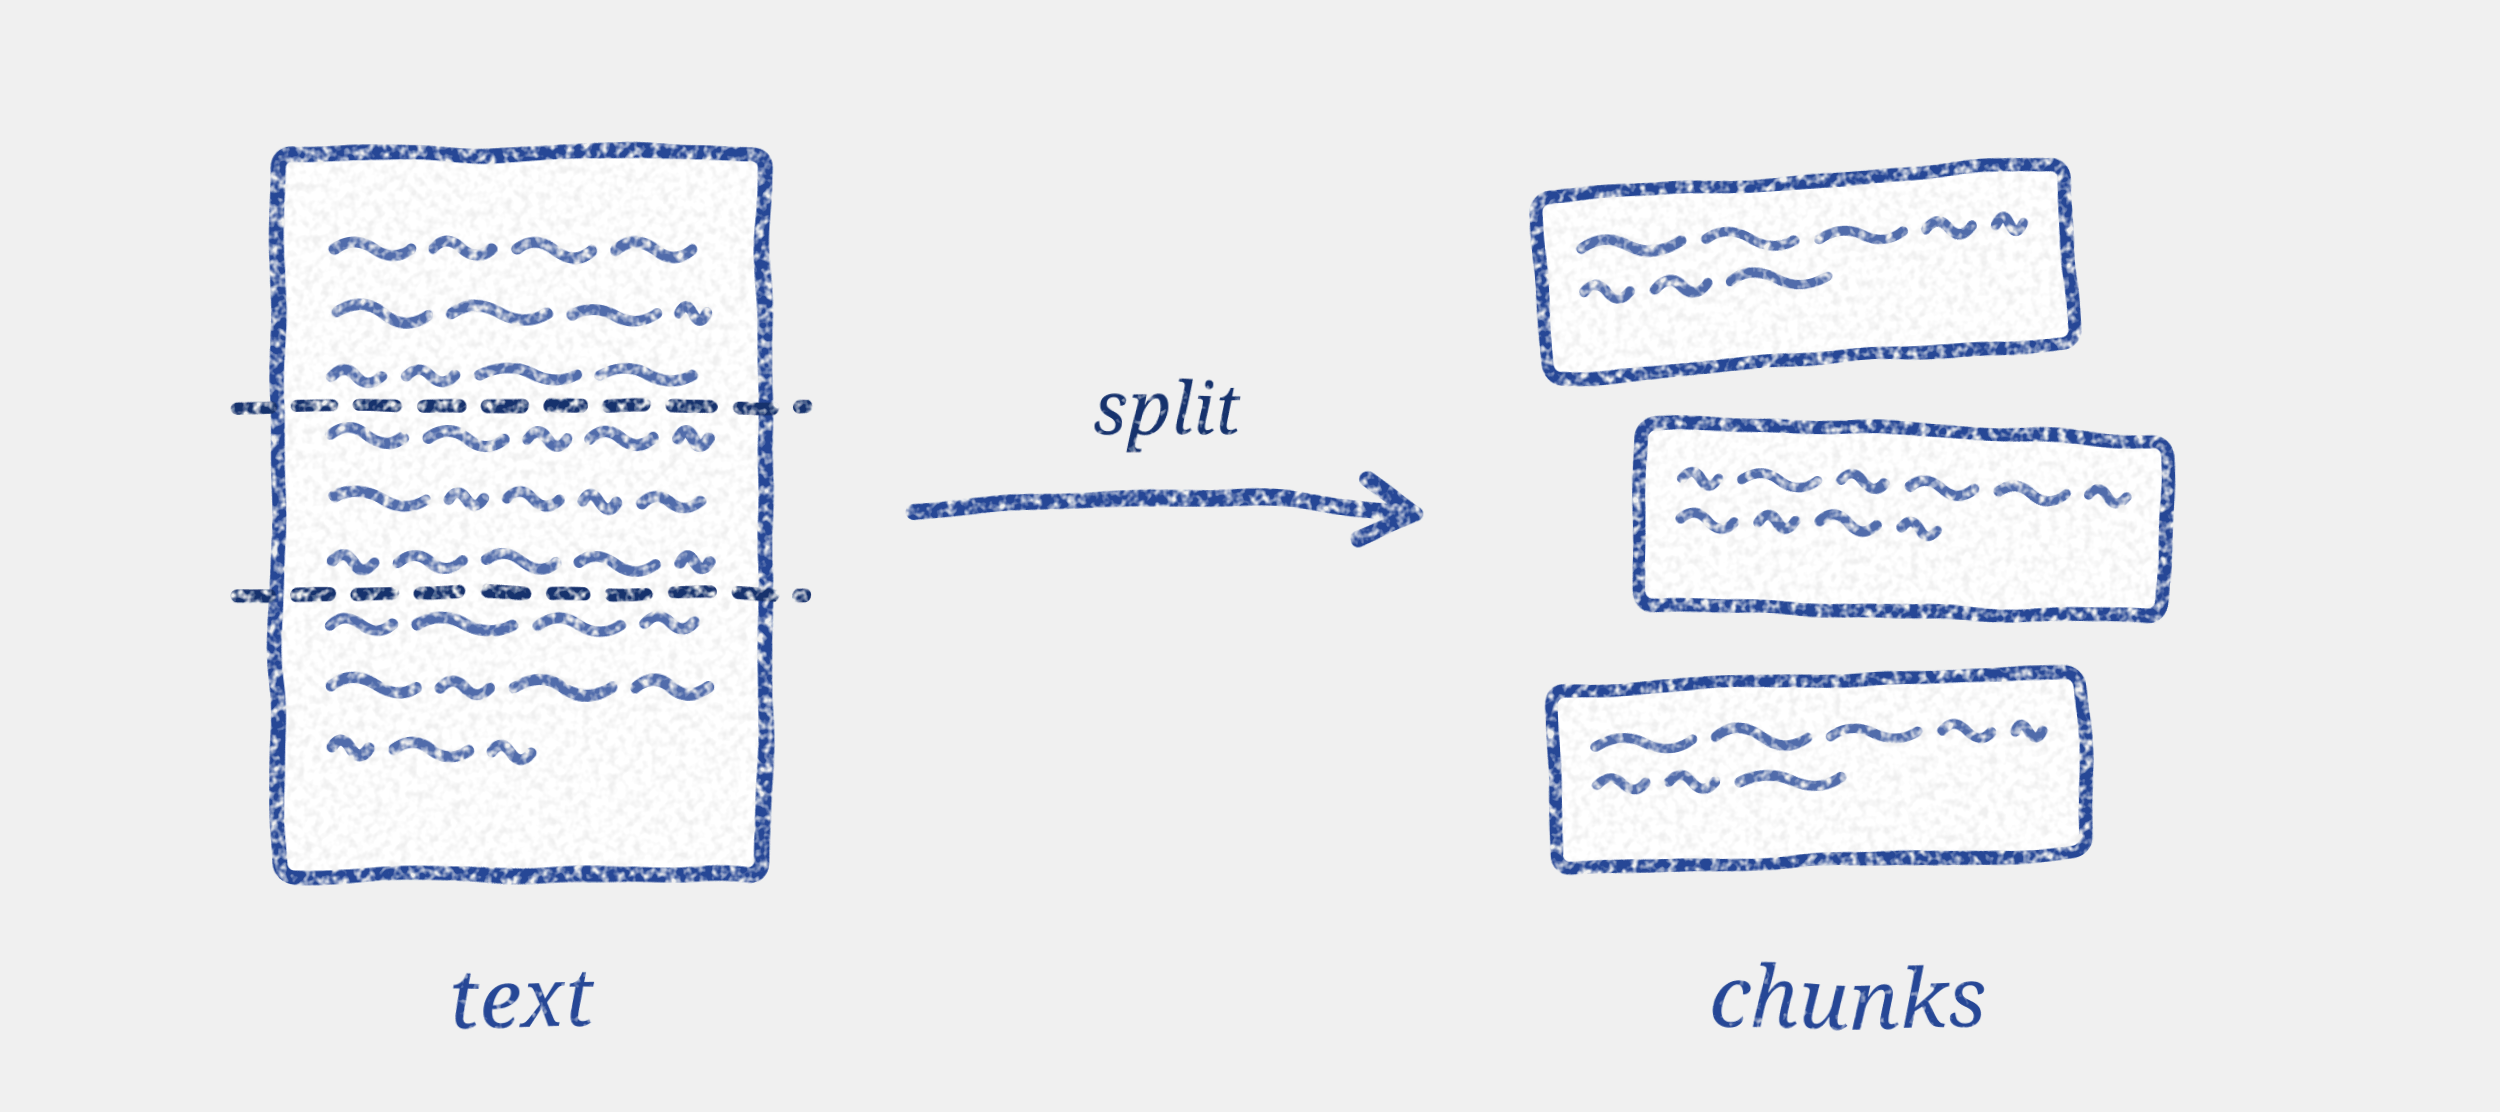
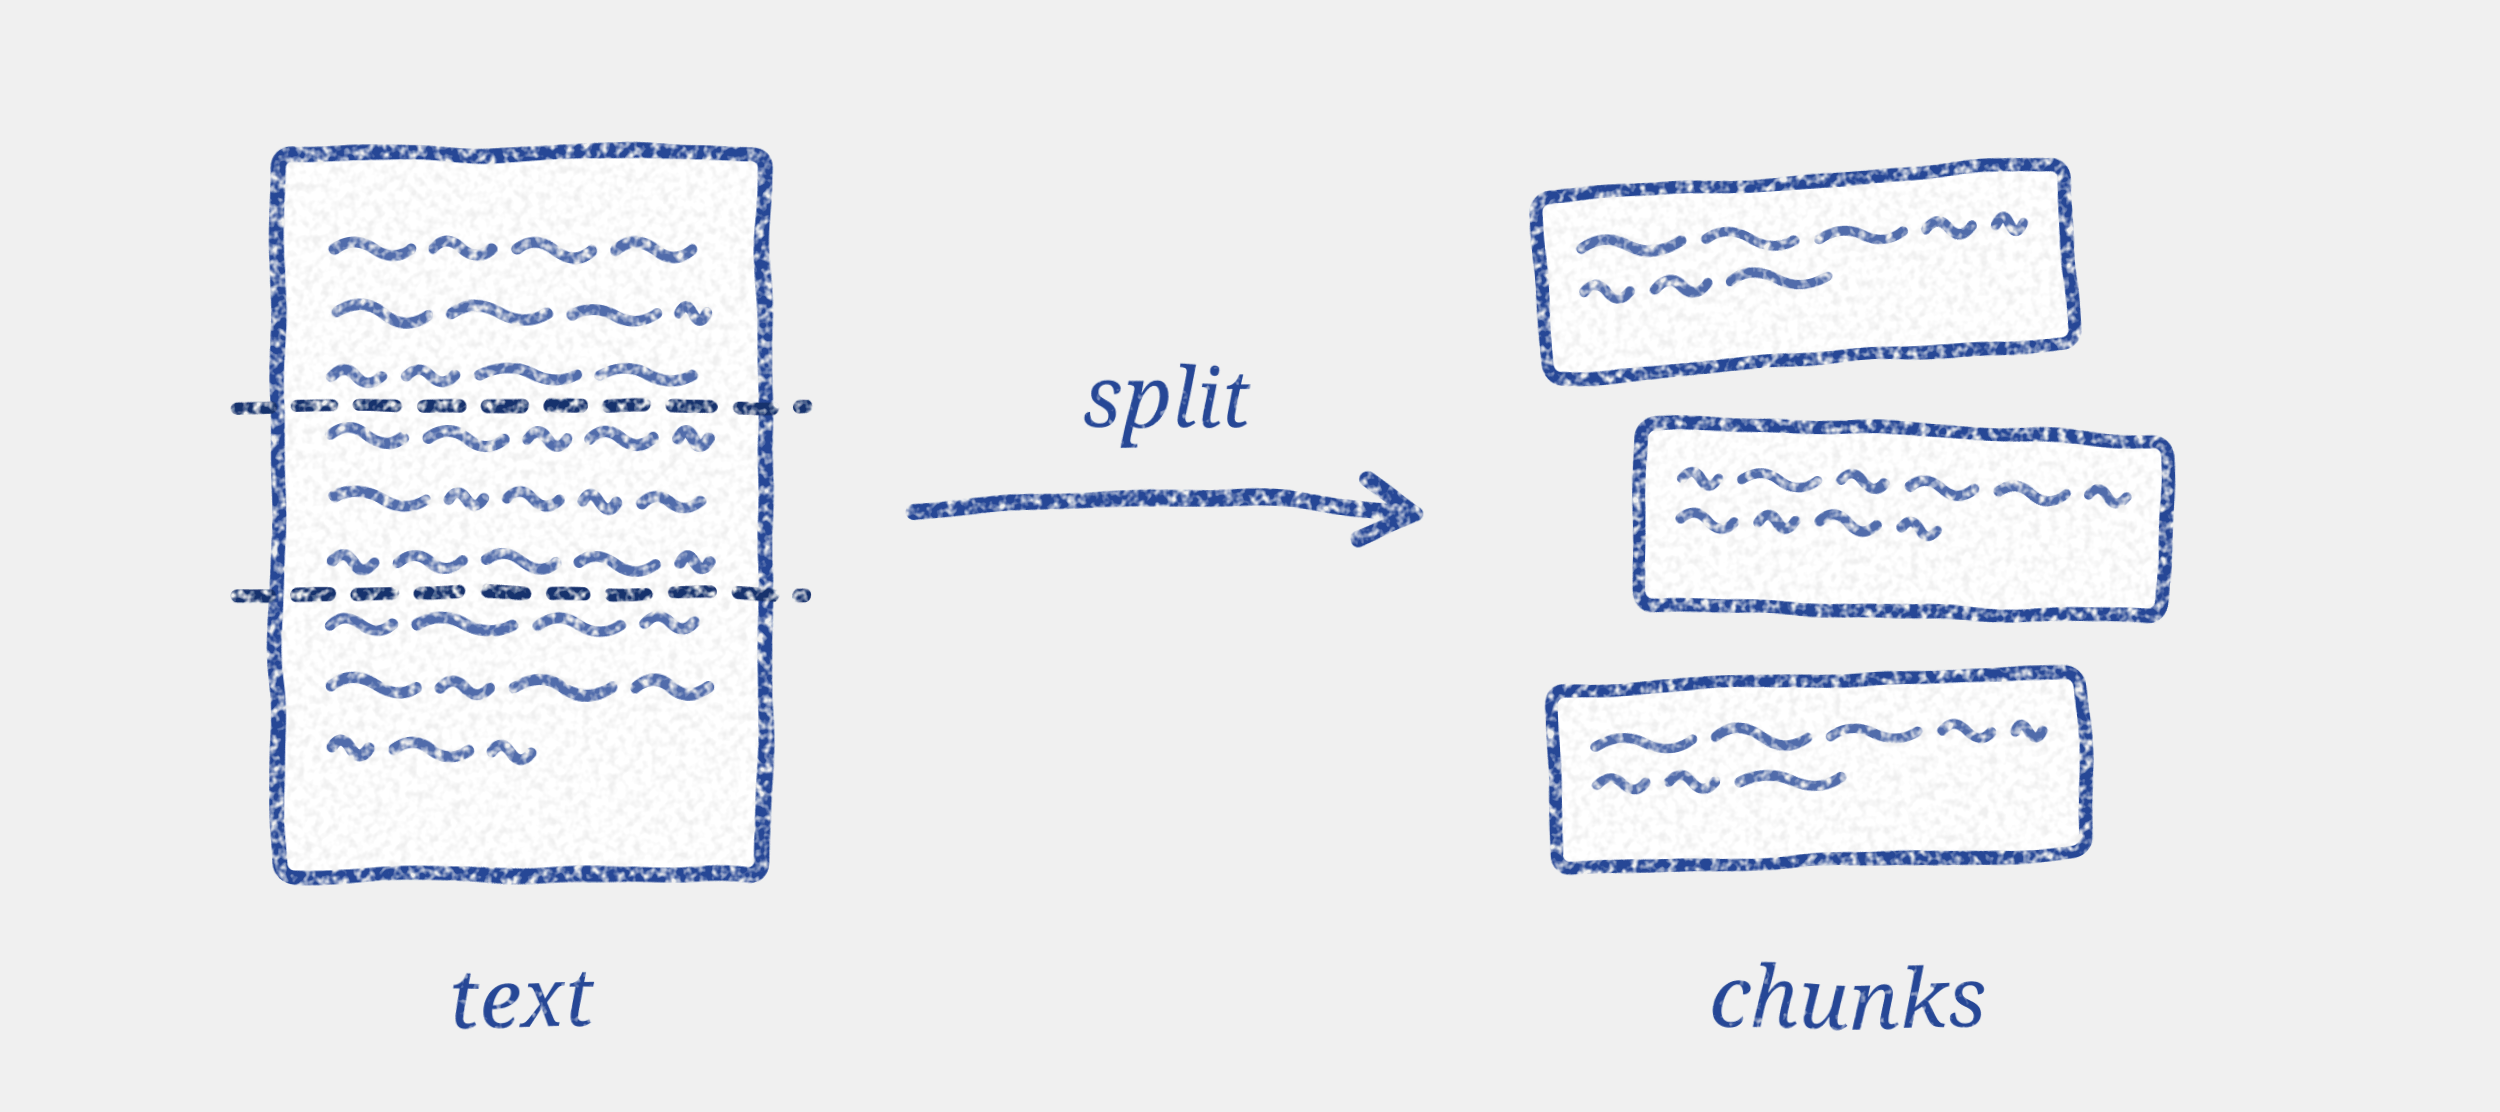
<svg xmlns="http://www.w3.org/2000/svg" viewBox="0 0 360 160" role="img" aria-label="Flow: plain text, split into short chunks">
  <style>.ink path, .ink rect, .ink ellipse, .ink polygon, .ink circle { vector-effect: non-scaling-stroke; } .lines text { display: none; } .words :not(g):not(text) { display: none; }</style>
  <defs>
    <filter id="crayon" x="-5%" y="-5%" width="110%" height="110%">
      <feTurbulence type="fractalNoise" baseFrequency="0.05" numOctaves="2" seed="4" result="wob" />
      <feDisplacementMap in="SourceGraphic" in2="wob" scale="2.2" xChannelSelector="R" yChannelSelector="G" result="moved" />
      <feTurbulence type="fractalNoise" baseFrequency="0.8" numOctaves="2" seed="9" result="grain" />
      <feColorMatrix in="grain" type="matrix" values="0 0 0 0 0  0 0 0 0 0  0 0 0 0 0  -3 0 0 0 2.3" result="tooth" />
      <feComposite in="moved" in2="tooth" operator="in" />
    </filter>
    <filter id="crayon-words" x="-5%" y="-5%" width="110%" height="110%">
      <feTurbulence type="fractalNoise" baseFrequency="0.05" numOctaves="2" seed="4" result="wob" />
      <feDisplacementMap in="SourceGraphic" in2="wob" scale="1.4" xChannelSelector="R" yChannelSelector="G" result="moved" />
      <feTurbulence type="fractalNoise" baseFrequency="0.8" numOctaves="2" seed="9" result="grain" />
      <feColorMatrix in="grain" type="matrix" values="0 0 0 0 0  0 0 0 0 0  0 0 0 0 0  -3 0 0 0 2.8" result="tooth" />
      <feComposite in="moved" in2="tooth" operator="in" />
    </filter>
  </defs>
  <g class="ink lines" filter="url(#crayon)" fill="none" stroke="#264796" stroke-linecap="round" stroke-linejoin="round">
    <g transform="rotate(0.0 75.0 74.0)">
      <rect x="40" y="22" width="70" height="104" rx="2" fill="#fff" stroke-width="2.17" />
      <path d="M48.0 36.0 q 2.8 -2 5.5 0 t 5.5 0 M62.5 36.0 q 2.2 -2 4.5 0 t 4.5 0 M75.0 36.0 q 2.5 -2 5.0 0 t 5.0 0 M88.5 36.0 q 2.8 -2 5.5 0 t 5.5 0 M48.0 45.0 q 3.5 -2 7.0 0 t 7.0 0 M65.5 45.0 q 3.2 -2 6.5 0 t 6.5 0 M82.0 45.0 q 3.0 -2 6.0 0 t 6.0 0 M97.5 45.0 q 1.1 -2 2.2 0 t 2.2 0 M48.0 54.0 q 1.8 -2 3.5 0 t 3.5 0 M58.5 54.0 q 1.8 -2 3.5 0 t 3.5 0 M69.0 54.0 q 3.5 -2 7.0 0 t 7.0 0 M86.5 54.0 q 3.2 -2 6.5 0 t 6.5 0 M48.0 63.0 q 2.5 -2 5.0 0 t 5.0 0 M61.5 63.0 q 2.8 -2 5.5 0 t 5.5 0 M76.0 63.0 q 1.5 -2 3.0 0 t 3.0 0 M85.5 63.0 q 2.2 -2 4.5 0 t 4.5 0 M98.0 63.0 q 1.0 -2 2.0 0 t 2.0 0 M48.0 72.0 q 3.2 -2 6.5 0 t 6.5 0 M64.5 72.0 q 1.2 -2 2.5 0 t 2.5 0 M73.0 72.0 q 2.0 -2 4.0 0 t 4.0 0 M84.5 72.0 q 1.2 -2 2.5 0 t 2.5 0 M93.0 72.0 q 2.0 -2 4.0 0 t 4.0 0 M48.0 81.0 q 1.5 -2 3.0 0 t 3.0 0 M57.5 81.0 q 2.2 -2 4.5 0 t 4.5 0 M70.0 81.0 q 2.5 -2 5.0 0 t 5.0 0 M83.5 81.0 q 2.8 -2 5.5 0 t 5.5 0 M98.0 81.0 q 1.0 -2 2.0 0 t 2.0 0 M48.0 90.0 q 2.2 -2 4.5 0 t 4.5 0 M60.5 90.0 q 3.2 -2 6.5 0 t 6.5 0 M77.0 90.0 q 3.0 -2 6.0 0 t 6.0 0 M92.5 90.0 q 1.8 -2 3.5 0 t 3.5 0 M48.0 99.0 q 3.0 -2 6.0 0 t 6.0 0 M63.5 99.0 q 1.8 -2 3.5 0 t 3.5 0 M74.0 99.0 q 3.5 -2 7.0 0 t 7.0 0 M91.5 99.0 q 2.6 -2 5.2 0 t 5.2 0 M48.0 108.0 q 1.2 -2 2.5 0 t 2.5 0 M56.5 108.0 q 2.8 -2 5.5 0 t 5.5 0 M71.0 108.0 q 1.5 -2 3.0 0 t 3.0 0" stroke-width="1.59" opacity="0.8" />
    </g>
    <path d="M34 58.5 h82" stroke="#18316d" stroke-width="1.89" stroke-dasharray="5 4" />
    <path d="M34 85.5 h82" stroke="#18316d" stroke-width="1.89" stroke-dasharray="5 4" />
    <path d="M132.0 74.0 Q 168.0 69.0 204.0 74.0" stroke-width="2.32" />
    <path d="M196.7 68.5 L204.0 74.0 L195.5 77.3" stroke-width="2.32" />
-     <text x="168.0" y="62.5" text-anchor="middle" font-family="Georgia, serif" font-style="italic" font-size="10.5" fill="#18316d" stroke="none">split</text>
+     <text x="168.0" y="61.5" text-anchor="middle" font-family="Georgia, serif" font-style="italic" font-size="12" fill="#264796" stroke="none">split</text>
    <g transform="rotate(-4 260.0 39.0)">
      <rect x="222" y="26" width="76" height="26" rx="2" fill="#fff" stroke-width="1.89" />
      <path d="M228.0 34.0 q 3.5 -2 7.0 0 t 7.0 0 M245.5 34.0 q 3.2 -2 6.5 0 t 6.5 0 M262.0 34.0 q 3.0 -2 6.0 0 t 6.0 0 M277.5 34.0 q 1.8 -2 3.5 0 t 3.5 0 M288.0 34.0 q 1.0 -2 2.0 0 t 2.0 0 M228.0 40.0 q 1.8 -2 3.5 0 t 3.5 0 M238.5 40.0 q 1.8 -2 3.5 0 t 3.5 0 M249.0 40.0 q 3.5 -2 7.0 0 t 7.0 0" stroke-width="1.45" opacity="0.8" />
    </g>
    <g transform="rotate(2 274.0 75.0)">
      <rect x="236" y="62" width="76" height="26" rx="2" fill="#fff" stroke-width="1.89" />
      <path d="M242.0 70.0 q 1.2 -2 2.5 0 t 2.5 0 M250.5 70.0 q 2.8 -2 5.5 0 t 5.5 0 M265.0 70.0 q 1.5 -2 3.0 0 t 3.0 0 M274.5 70.0 q 2.2 -2 4.5 0 t 4.5 0 M287.0 70.0 q 2.5 -2 5.0 0 t 5.0 0 M300.5 70.0 q 1.4 -2 2.8 0 t 2.8 0 M242.0 76.0 q 2.0 -2 4.0 0 t 4.0 0 M253.5 76.0 q 1.2 -2 2.5 0 t 2.5 0 M262.0 76.0 q 2.0 -2 4.0 0 t 4.0 0 M273.5 76.0 q 1.2 -2 2.5 0 t 2.5 0" stroke-width="1.45" opacity="0.8" />
    </g>
    <g transform="rotate(-2 262.0 111.0)">
      <rect x="224" y="98" width="76" height="26" rx="2" fill="#fff" stroke-width="1.89" />
      <path d="M230.0 106.0 q 3.5 -2 7.0 0 t 7.0 0 M247.5 106.0 q 3.2 -2 6.5 0 t 6.5 0 M264.0 106.0 q 3.0 -2 6.0 0 t 6.0 0 M279.5 106.0 q 1.8 -2 3.5 0 t 3.5 0 M290.0 106.0 q 1.0 -2 2.0 0 t 2.0 0 M230.0 112.0 q 1.8 -2 3.5 0 t 3.5 0 M240.5 112.0 q 1.8 -2 3.5 0 t 3.5 0 M251.0 112.0 q 3.5 -2 7.0 0 t 7.0 0" stroke-width="1.45" opacity="0.8" />
    </g>
    <text x="75" y="148" text-anchor="middle" font-family="Georgia, serif" font-style="italic" font-size="12" fill="#264796" stroke="none">text</text>
    <text x="266" y="148" text-anchor="middle" font-family="Georgia, serif" font-style="italic" font-size="12" fill="#264796" stroke="none">chunks</text>
  </g>
  <g class="ink words" filter="url(#crayon-words)" fill="none" stroke="#264796" stroke-linecap="round" stroke-linejoin="round">
    <g transform="rotate(0.0 75.0 74.0)">
      <rect x="40" y="22" width="70" height="104" rx="2" fill="#fff" stroke-width="2.17" />
      <path d="M48.0 36.0 q 2.8 -2 5.5 0 t 5.5 0 M62.5 36.0 q 2.2 -2 4.5 0 t 4.5 0 M75.0 36.0 q 2.5 -2 5.0 0 t 5.0 0 M88.5 36.0 q 2.8 -2 5.5 0 t 5.5 0 M48.0 45.0 q 3.5 -2 7.0 0 t 7.0 0 M65.5 45.0 q 3.2 -2 6.5 0 t 6.5 0 M82.0 45.0 q 3.0 -2 6.0 0 t 6.0 0 M97.5 45.0 q 1.1 -2 2.2 0 t 2.2 0 M48.0 54.0 q 1.8 -2 3.5 0 t 3.5 0 M58.5 54.0 q 1.8 -2 3.5 0 t 3.5 0 M69.0 54.0 q 3.5 -2 7.0 0 t 7.0 0 M86.5 54.0 q 3.2 -2 6.5 0 t 6.5 0 M48.0 63.0 q 2.5 -2 5.0 0 t 5.0 0 M61.5 63.0 q 2.8 -2 5.5 0 t 5.5 0 M76.0 63.0 q 1.5 -2 3.0 0 t 3.0 0 M85.5 63.0 q 2.2 -2 4.5 0 t 4.5 0 M98.0 63.0 q 1.0 -2 2.0 0 t 2.0 0 M48.0 72.0 q 3.2 -2 6.5 0 t 6.5 0 M64.5 72.0 q 1.2 -2 2.5 0 t 2.5 0 M73.0 72.0 q 2.0 -2 4.0 0 t 4.0 0 M84.5 72.0 q 1.2 -2 2.5 0 t 2.5 0 M93.0 72.0 q 2.0 -2 4.0 0 t 4.0 0 M48.0 81.0 q 1.5 -2 3.0 0 t 3.0 0 M57.5 81.0 q 2.2 -2 4.5 0 t 4.5 0 M70.0 81.0 q 2.5 -2 5.0 0 t 5.0 0 M83.5 81.0 q 2.8 -2 5.5 0 t 5.5 0 M98.0 81.0 q 1.0 -2 2.0 0 t 2.0 0 M48.0 90.0 q 2.2 -2 4.5 0 t 4.5 0 M60.5 90.0 q 3.2 -2 6.5 0 t 6.5 0 M77.0 90.0 q 3.0 -2 6.0 0 t 6.0 0 M92.5 90.0 q 1.8 -2 3.5 0 t 3.5 0 M48.0 99.0 q 3.0 -2 6.0 0 t 6.0 0 M63.5 99.0 q 1.8 -2 3.5 0 t 3.5 0 M74.0 99.0 q 3.5 -2 7.0 0 t 7.0 0 M91.5 99.0 q 2.6 -2 5.2 0 t 5.2 0 M48.0 108.0 q 1.2 -2 2.5 0 t 2.5 0 M56.5 108.0 q 2.8 -2 5.5 0 t 5.5 0 M71.0 108.0 q 1.5 -2 3.0 0 t 3.0 0" stroke-width="1.59" opacity="0.8" />
    </g>
    <path d="M34 58.5 h82" stroke="#18316d" stroke-width="1.89" stroke-dasharray="5 4" />
    <path d="M34 85.5 h82" stroke="#18316d" stroke-width="1.89" stroke-dasharray="5 4" />
    <path d="M132.0 74.0 Q 168.0 69.0 204.0 74.0" stroke-width="2.32" />
    <path d="M196.7 68.5 L204.0 74.0 L195.5 77.3" stroke-width="2.32" />
-     <text x="168.0" y="62.5" text-anchor="middle" font-family="Georgia, serif" font-style="italic" font-size="10.5" fill="#18316d" stroke="none">split</text>
+     <text x="168.0" y="61.5" text-anchor="middle" font-family="Georgia, serif" font-style="italic" font-size="12" fill="#264796" stroke="none">split</text>
    <g transform="rotate(-4 260.0 39.0)">
      <rect x="222" y="26" width="76" height="26" rx="2" fill="#fff" stroke-width="1.89" />
      <path d="M228.0 34.0 q 3.5 -2 7.0 0 t 7.0 0 M245.5 34.0 q 3.2 -2 6.5 0 t 6.5 0 M262.0 34.0 q 3.0 -2 6.0 0 t 6.0 0 M277.5 34.0 q 1.8 -2 3.5 0 t 3.5 0 M288.0 34.0 q 1.0 -2 2.0 0 t 2.0 0 M228.0 40.0 q 1.8 -2 3.5 0 t 3.5 0 M238.5 40.0 q 1.8 -2 3.5 0 t 3.5 0 M249.0 40.0 q 3.5 -2 7.0 0 t 7.0 0" stroke-width="1.45" opacity="0.8" />
    </g>
    <g transform="rotate(2 274.0 75.0)">
      <rect x="236" y="62" width="76" height="26" rx="2" fill="#fff" stroke-width="1.89" />
      <path d="M242.0 70.0 q 1.2 -2 2.5 0 t 2.5 0 M250.5 70.0 q 2.8 -2 5.5 0 t 5.5 0 M265.0 70.0 q 1.5 -2 3.0 0 t 3.0 0 M274.5 70.0 q 2.2 -2 4.5 0 t 4.5 0 M287.0 70.0 q 2.5 -2 5.0 0 t 5.0 0 M300.5 70.0 q 1.4 -2 2.8 0 t 2.8 0 M242.0 76.0 q 2.0 -2 4.0 0 t 4.0 0 M253.5 76.0 q 1.2 -2 2.5 0 t 2.5 0 M262.0 76.0 q 2.0 -2 4.0 0 t 4.0 0 M273.5 76.0 q 1.2 -2 2.5 0 t 2.5 0" stroke-width="1.45" opacity="0.8" />
    </g>
    <g transform="rotate(-2 262.0 111.0)">
      <rect x="224" y="98" width="76" height="26" rx="2" fill="#fff" stroke-width="1.89" />
      <path d="M230.0 106.0 q 3.5 -2 7.0 0 t 7.0 0 M247.5 106.0 q 3.2 -2 6.5 0 t 6.5 0 M264.0 106.0 q 3.0 -2 6.0 0 t 6.0 0 M279.5 106.0 q 1.8 -2 3.5 0 t 3.5 0 M290.0 106.0 q 1.0 -2 2.0 0 t 2.0 0 M230.0 112.0 q 1.8 -2 3.5 0 t 3.5 0 M240.5 112.0 q 1.8 -2 3.5 0 t 3.5 0 M251.0 112.0 q 3.5 -2 7.0 0 t 7.0 0" stroke-width="1.45" opacity="0.8" />
    </g>
    <text x="75" y="148" text-anchor="middle" font-family="Georgia, serif" font-style="italic" font-size="12" fill="#264796" stroke="none">text</text>
    <text x="266" y="148" text-anchor="middle" font-family="Georgia, serif" font-style="italic" font-size="12" fill="#264796" stroke="none">chunks</text>
  </g>
</svg>
